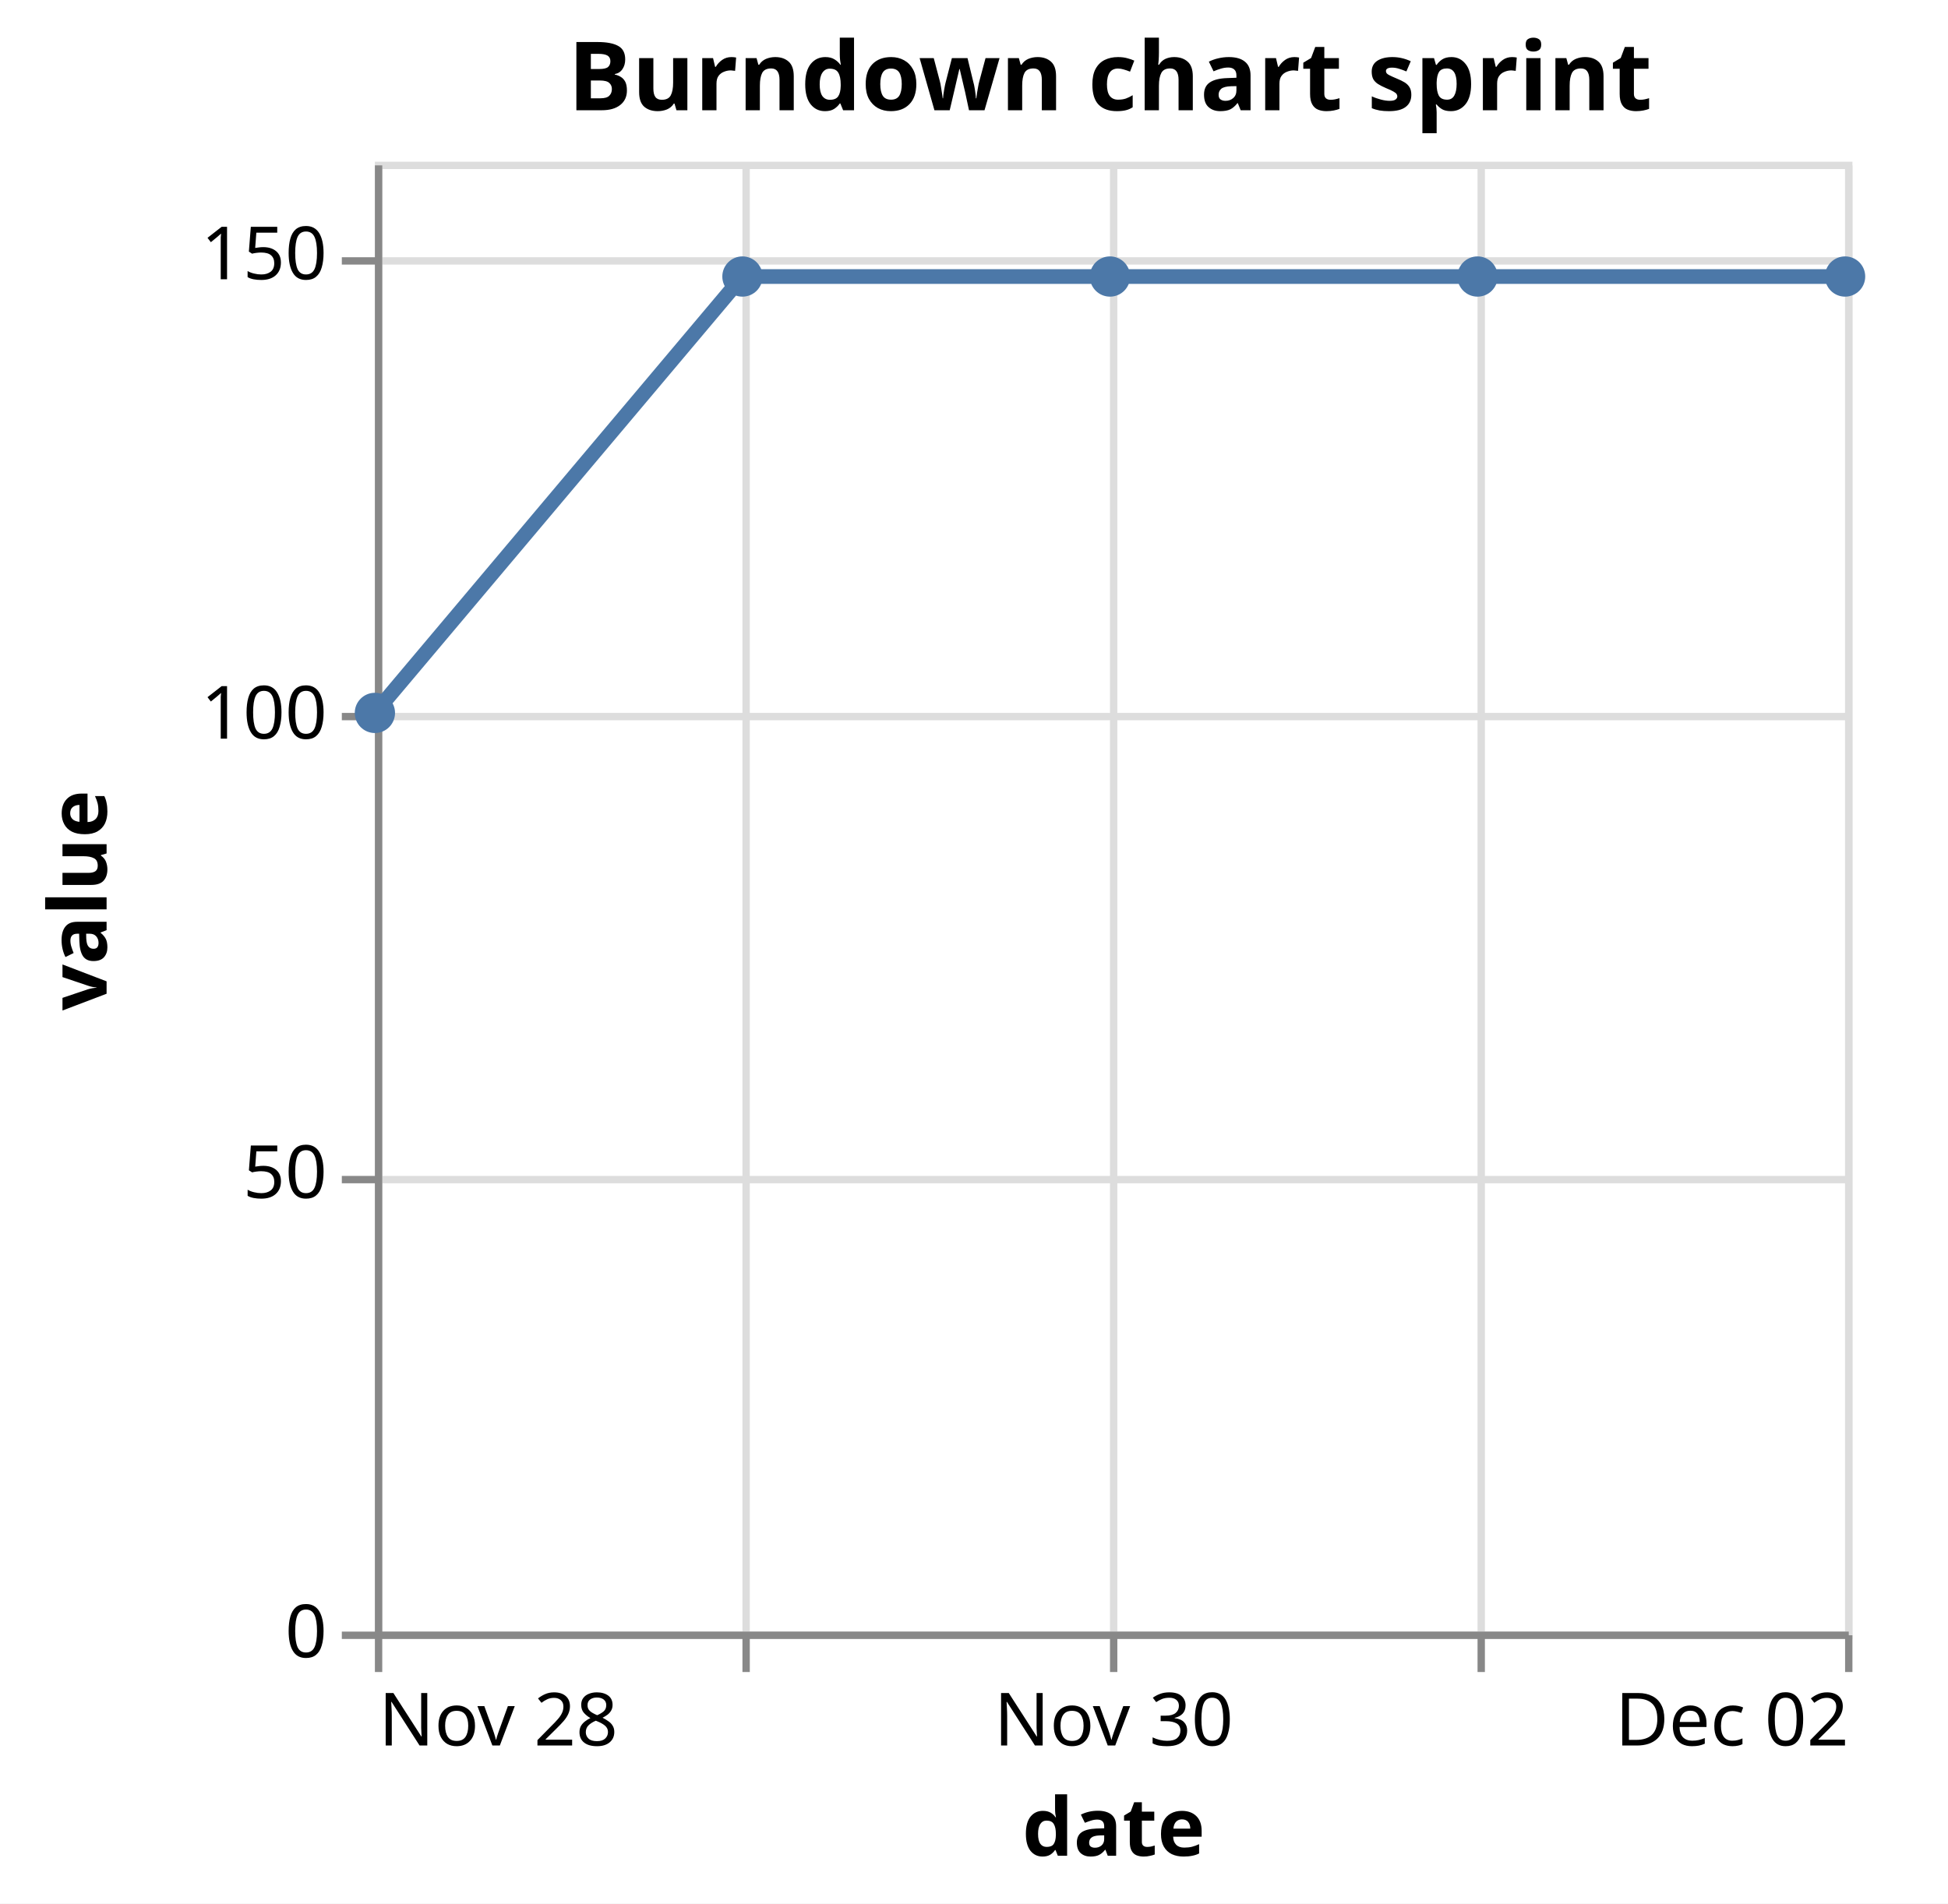
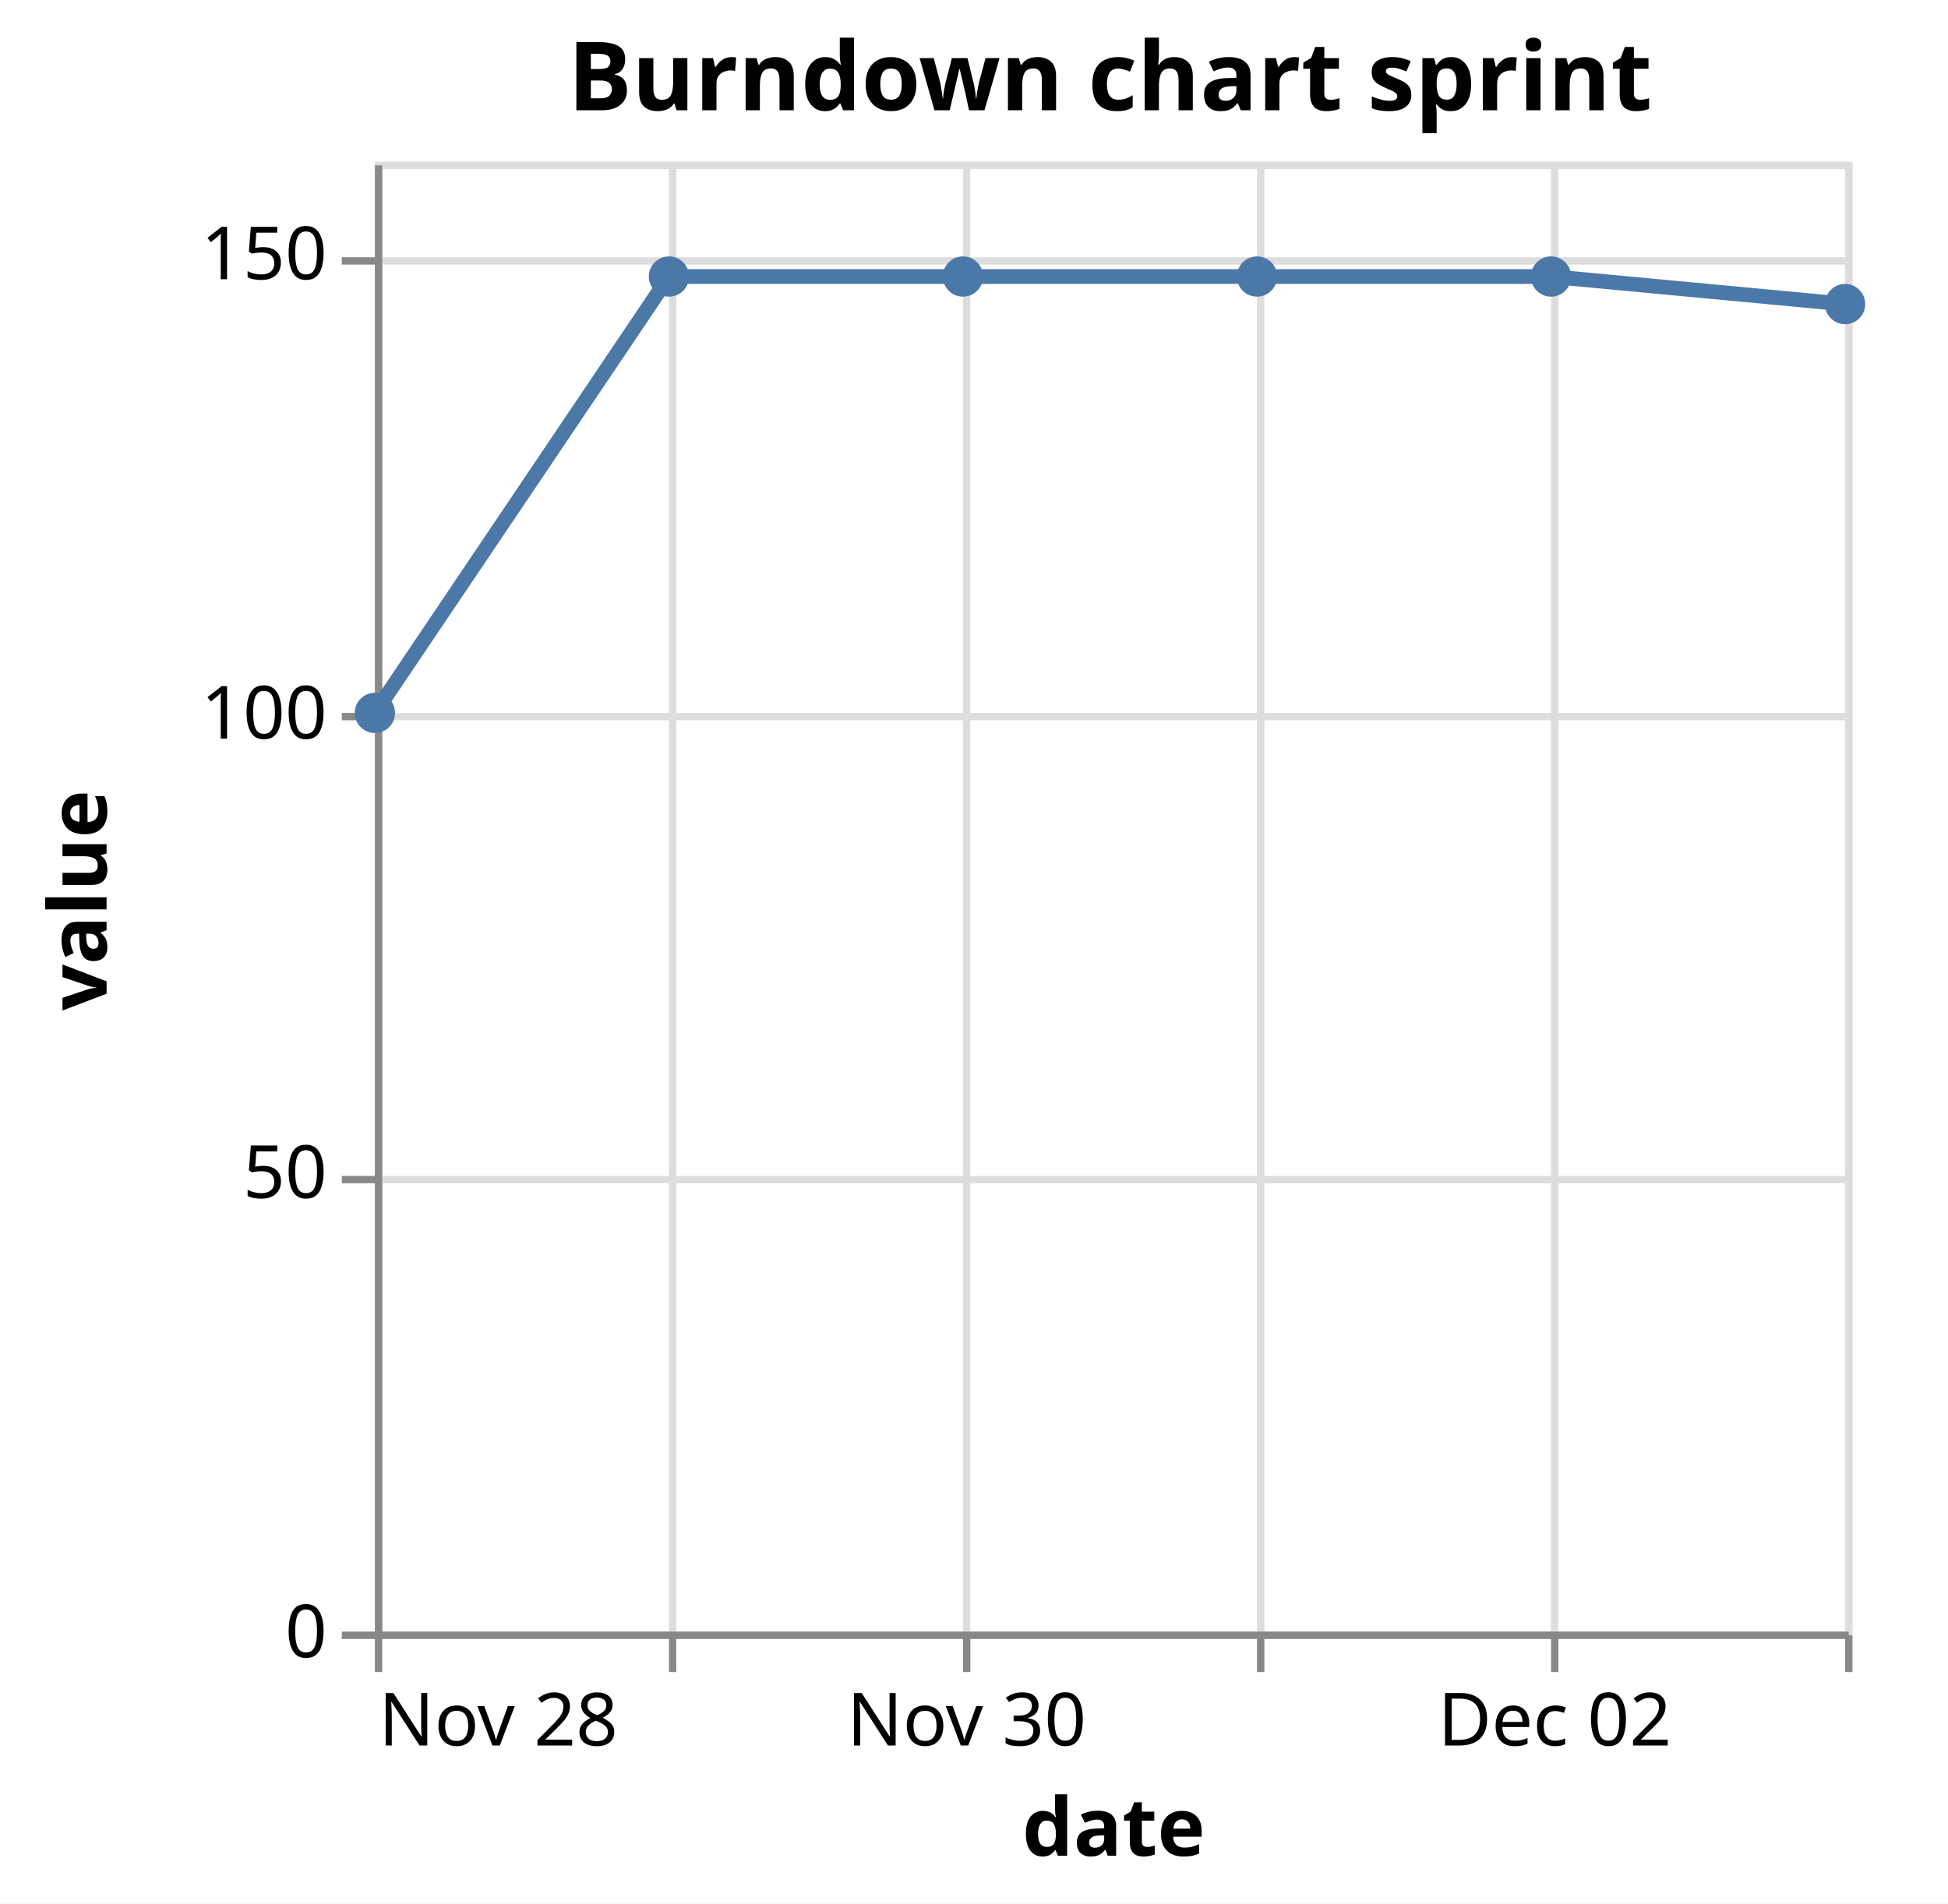
<svg xmlns="http://www.w3.org/2000/svg" version="1.1" class="marks" width="265" height="259" viewBox="0 0 265 259">
  <rect width="265" height="259" fill="white" />
  <g fill="none" stroke-miterlimit="10" transform="translate(51,22)">
    <g class="mark-group role-frame root" role="graphics-object" aria-roledescription="group mark container">
      <g transform="translate(0,0)">
        <path class="background" aria-hidden="true" d="M0.5,0.5h200v200h-200Z" stroke="#ddd" />
        <g>
          <g class="mark-group role-axis" aria-hidden="true">
            <g transform="translate(0.5,200.5)">
              <path class="background" aria-hidden="true" d="M0,0h0v0h0Z" pointer-events="none" />
              <g>
                <g class="mark-rule role-axis-grid" pointer-events="none">
                  <line transform="translate(0,-200)" x2="0" y2="200" stroke="#ddd" stroke-width="1" opacity="1" />
-                   <line transform="translate(50,-200)" x2="0" y2="200" stroke="#ddd" stroke-width="1" opacity="1" />
-                   <line transform="translate(100,-200)" x2="0" y2="200" stroke="#ddd" stroke-width="1" opacity="1" />
-                   <line transform="translate(150,-200)" x2="0" y2="200" stroke="#ddd" stroke-width="1" opacity="1" />
+                   <line transform="translate(40,-200)" x2="0" y2="200" stroke="#ddd" stroke-width="1" opacity="1" />
+                   <line transform="translate(80,-200)" x2="0" y2="200" stroke="#ddd" stroke-width="1" opacity="1" />
+                   <line transform="translate(120,-200)" x2="0" y2="200" stroke="#ddd" stroke-width="1" opacity="1" />
+                   <line transform="translate(160,-200)" x2="0" y2="200" stroke="#ddd" stroke-width="1" opacity="1" />
                  <line transform="translate(200,-200)" x2="0" y2="200" stroke="#ddd" stroke-width="1" opacity="1" />
                </g>
              </g>
              <path class="foreground" aria-hidden="true" d="" pointer-events="none" display="none" />
            </g>
          </g>
          <g class="mark-group role-axis" aria-hidden="true">
            <g transform="translate(0.5,0.5)">
              <path class="background" aria-hidden="true" d="M0,0h0v0h0Z" pointer-events="none" />
              <g>
                <g class="mark-rule role-axis-grid" pointer-events="none">
                  <line transform="translate(0,200)" x2="200" y2="0" stroke="#ddd" stroke-width="1" opacity="1" />
                  <line transform="translate(0,138)" x2="200" y2="0" stroke="#ddd" stroke-width="1" opacity="1" />
                  <line transform="translate(0,75)" x2="200" y2="0" stroke="#ddd" stroke-width="1" opacity="1" />
                  <line transform="translate(0,13)" x2="200" y2="0" stroke="#ddd" stroke-width="1" opacity="1" />
                </g>
              </g>
              <path class="foreground" aria-hidden="true" d="" pointer-events="none" display="none" />
            </g>
          </g>
-           <g class="mark-group role-axis" role="graphics-symbol" aria-roledescription="axis" aria-label="X-axis titled 'date' for a time scale with values from November 28 to December 02">
+           <g class="mark-group role-axis" role="graphics-symbol" aria-roledescription="axis" aria-label="X-axis titled 'date' for a time scale with values from November 28 to December 03">
            <g transform="translate(0.5,200.5)">
              <path class="background" aria-hidden="true" d="M0,0h0v0h0Z" pointer-events="none" />
              <g>
                <g class="mark-rule role-axis-tick" pointer-events="none">
                  <line transform="translate(0,0)" x2="0" y2="5" stroke="#888" stroke-width="1" opacity="1" />
-                   <line transform="translate(50,0)" x2="0" y2="5" stroke="#888" stroke-width="1" opacity="1" />
-                   <line transform="translate(100,0)" x2="0" y2="5" stroke="#888" stroke-width="1" opacity="1" />
-                   <line transform="translate(150,0)" x2="0" y2="5" stroke="#888" stroke-width="1" opacity="1" />
+                   <line transform="translate(40,0)" x2="0" y2="5" stroke="#888" stroke-width="1" opacity="1" />
+                   <line transform="translate(80,0)" x2="0" y2="5" stroke="#888" stroke-width="1" opacity="1" />
+                   <line transform="translate(120,0)" x2="0" y2="5" stroke="#888" stroke-width="1" opacity="1" />
+                   <line transform="translate(160,0)" x2="0" y2="5" stroke="#888" stroke-width="1" opacity="1" />
                  <line transform="translate(200,0)" x2="0" y2="5" stroke="#888" stroke-width="1" opacity="1" />
                </g>
                <g class="mark-text role-axis-label" pointer-events="none">
                  <text text-anchor="start" transform="translate(0,15)" font-family="sans-serif" font-size="10px" fill="#000" opacity="1">Nov 28</text>
-                   <text text-anchor="middle" transform="translate(50,15)" font-family="sans-serif" font-size="10px" fill="#000" opacity="0">Nov 29</text>
-                   <text text-anchor="middle" transform="translate(100,15)" font-family="sans-serif" font-size="10px" fill="#000" opacity="1">Nov 30</text>
-                   <text text-anchor="middle" transform="translate(150,15)" font-family="sans-serif" font-size="10px" fill="#000" opacity="0">Dec 01</text>
-                   <text text-anchor="end" transform="translate(200,15)" font-family="sans-serif" font-size="10px" fill="#000" opacity="1">Dec 02</text>
+                   <text text-anchor="middle" transform="translate(40,15)" font-family="sans-serif" font-size="10px" fill="#000" opacity="0">Nov 29</text>
+                   <text text-anchor="middle" transform="translate(80,15)" font-family="sans-serif" font-size="10px" fill="#000" opacity="1">Nov 30</text>
+                   <text text-anchor="middle" transform="translate(120,15)" font-family="sans-serif" font-size="10px" fill="#000" opacity="0">Dec 01</text>
+                   <text text-anchor="middle" transform="translate(160,15)" font-family="sans-serif" font-size="10px" fill="#000" opacity="1">Dec 02</text>
+                   <text text-anchor="end" transform="translate(200,15)" font-family="sans-serif" font-size="10px" fill="#000" opacity="0">Dec 03</text>
                </g>
                <g class="mark-rule role-axis-domain" pointer-events="none">
                  <line transform="translate(0,0)" x2="200" y2="0" stroke="#888" stroke-width="1" opacity="1" />
                </g>
                <g class="mark-text role-axis-title" pointer-events="none">
                  <text text-anchor="middle" transform="translate(100,30)" font-family="sans-serif" font-size="11px" font-weight="bold" fill="#000" opacity="1">date</text>
                </g>
              </g>
              <path class="foreground" aria-hidden="true" d="" pointer-events="none" display="none" />
            </g>
          </g>
          <g class="mark-group role-axis" role="graphics-symbol" aria-roledescription="axis" aria-label="Y-axis titled 'value' for a linear scale with values from 0 to 160">
            <g transform="translate(0.5,0.5)">
              <path class="background" aria-hidden="true" d="M0,0h0v0h0Z" pointer-events="none" />
              <g>
                <g class="mark-rule role-axis-tick" pointer-events="none">
                  <line transform="translate(0,200)" x2="-5" y2="0" stroke="#888" stroke-width="1" opacity="1" />
                  <line transform="translate(0,138)" x2="-5" y2="0" stroke="#888" stroke-width="1" opacity="1" />
                  <line transform="translate(0,75)" x2="-5" y2="0" stroke="#888" stroke-width="1" opacity="1" />
                  <line transform="translate(0,13)" x2="-5" y2="0" stroke="#888" stroke-width="1" opacity="1" />
                </g>
                <g class="mark-text role-axis-label" pointer-events="none">
                  <text text-anchor="end" transform="translate(-7,203)" font-family="sans-serif" font-size="10px" fill="#000" opacity="1">0</text>
                  <text text-anchor="end" transform="translate(-7,140.5)" font-family="sans-serif" font-size="10px" fill="#000" opacity="1">50</text>
                  <text text-anchor="end" transform="translate(-7,78)" font-family="sans-serif" font-size="10px" fill="#000" opacity="1">100</text>
                  <text text-anchor="end" transform="translate(-7,15.5)" font-family="sans-serif" font-size="10px" fill="#000" opacity="1">150</text>
                </g>
                <g class="mark-rule role-axis-domain" pointer-events="none">
                  <line transform="translate(0,200)" x2="0" y2="-200" stroke="#888" stroke-width="1" opacity="1" />
                </g>
                <g class="mark-text role-axis-title" pointer-events="none">
                  <text text-anchor="middle" transform="translate(-35,100) rotate(-90) translate(0,-2)" font-family="sans-serif" font-size="11px" font-weight="bold" fill="#000" opacity="1">value</text>
                </g>
              </g>
              <path class="foreground" aria-hidden="true" d="" pointer-events="none" display="none" />
            </g>
          </g>
          <g class="mark-line role-mark layer_0_layer_0_marks" role="graphics-object" aria-roledescription="line mark container">
-             <path aria-label="date: Nov 28; value: 100" role="graphics-symbol" aria-roledescription="line mark" d="M0,75L50,15.625L100,15.625L150,15.625L200,15.625" stroke="#4c78a8" stroke-width="2" />
+             <path aria-label="date: Nov 28; value: 100" role="graphics-symbol" aria-roledescription="line mark" d="M0,75L40,15.625L80,15.625L120,15.625L160,15.625L200,19.375" stroke="#4c78a8" stroke-width="2" />
          </g>
          <g class="mark-symbol role-mark layer_0_layer_1_marks" role="graphics-object" aria-roledescription="symbol mark container">
            <path aria-label="date: Nov 28; value: 100" role="graphics-symbol" aria-roledescription="point" transform="translate(0,75)" d="M2.739,0A2.739,2.739,0,1,1,-2.739,0A2.739,2.739,0,1,1,2.739,0" fill="#4c78a8" stroke-width="2" opacity="1" />
-             <path aria-label="date: Nov 29; value: 147.5" role="graphics-symbol" aria-roledescription="point" transform="translate(50,15.625)" d="M2.739,0A2.739,2.739,0,1,1,-2.739,0A2.739,2.739,0,1,1,2.739,0" fill="#4c78a8" stroke-width="2" opacity="1" />
-             <path aria-label="date: Nov 30; value: 147.5" role="graphics-symbol" aria-roledescription="point" transform="translate(100,15.625)" d="M2.739,0A2.739,2.739,0,1,1,-2.739,0A2.739,2.739,0,1,1,2.739,0" fill="#4c78a8" stroke-width="2" opacity="1" />
-             <path aria-label="date: Dec 01; value: 147.5" role="graphics-symbol" aria-roledescription="point" transform="translate(150,15.625)" d="M2.739,0A2.739,2.739,0,1,1,-2.739,0A2.739,2.739,0,1,1,2.739,0" fill="#4c78a8" stroke-width="2" opacity="1" />
-             <path aria-label="date: Dec 02; value: 147.5" role="graphics-symbol" aria-roledescription="point" transform="translate(200,15.625)" d="M2.739,0A2.739,2.739,0,1,1,-2.739,0A2.739,2.739,0,1,1,2.739,0" fill="#4c78a8" stroke-width="2" opacity="1" />
+             <path aria-label="date: Nov 29; value: 147.5" role="graphics-symbol" aria-roledescription="point" transform="translate(40,15.625)" d="M2.739,0A2.739,2.739,0,1,1,-2.739,0A2.739,2.739,0,1,1,2.739,0" fill="#4c78a8" stroke-width="2" opacity="1" />
+             <path aria-label="date: Nov 30; value: 147.5" role="graphics-symbol" aria-roledescription="point" transform="translate(80,15.625)" d="M2.739,0A2.739,2.739,0,1,1,-2.739,0A2.739,2.739,0,1,1,2.739,0" fill="#4c78a8" stroke-width="2" opacity="1" />
+             <path aria-label="date: Dec 01; value: 147.5" role="graphics-symbol" aria-roledescription="point" transform="translate(120,15.625)" d="M2.739,0A2.739,2.739,0,1,1,-2.739,0A2.739,2.739,0,1,1,2.739,0" fill="#4c78a8" stroke-width="2" opacity="1" />
+             <path aria-label="date: Dec 02; value: 147.5" role="graphics-symbol" aria-roledescription="point" transform="translate(160,15.625)" d="M2.739,0A2.739,2.739,0,1,1,-2.739,0A2.739,2.739,0,1,1,2.739,0" fill="#4c78a8" stroke-width="2" opacity="1" />
+             <path aria-label="date: Dec 03; value: 144.5" role="graphics-symbol" aria-roledescription="point" transform="translate(200,19.375)" d="M2.739,0A2.739,2.739,0,1,1,-2.739,0A2.739,2.739,0,1,1,2.739,0" fill="#4c78a8" stroke-width="2" opacity="1" />
          </g>
          <g class="mark-group role-title">
            <g transform="translate(100,-17)">
              <path class="background" aria-hidden="true" d="M0,0h0v0h0Z" pointer-events="none" />
              <g>
                <g class="mark-text role-title-text" role="graphics-symbol" aria-roledescription="title" aria-label="Title text 'Burndown chart sprint'" pointer-events="none">
                  <text text-anchor="middle" transform="translate(0,10)" font-family="sans-serif" font-size="13px" font-weight="bold" fill="#000" opacity="1">Burndown chart sprint</text>
                </g>
              </g>
              <path class="foreground" aria-hidden="true" d="" pointer-events="none" display="none" />
            </g>
          </g>
        </g>
        <path class="foreground" aria-hidden="true" d="" display="none" />
      </g>
    </g>
  </g>
</svg>
